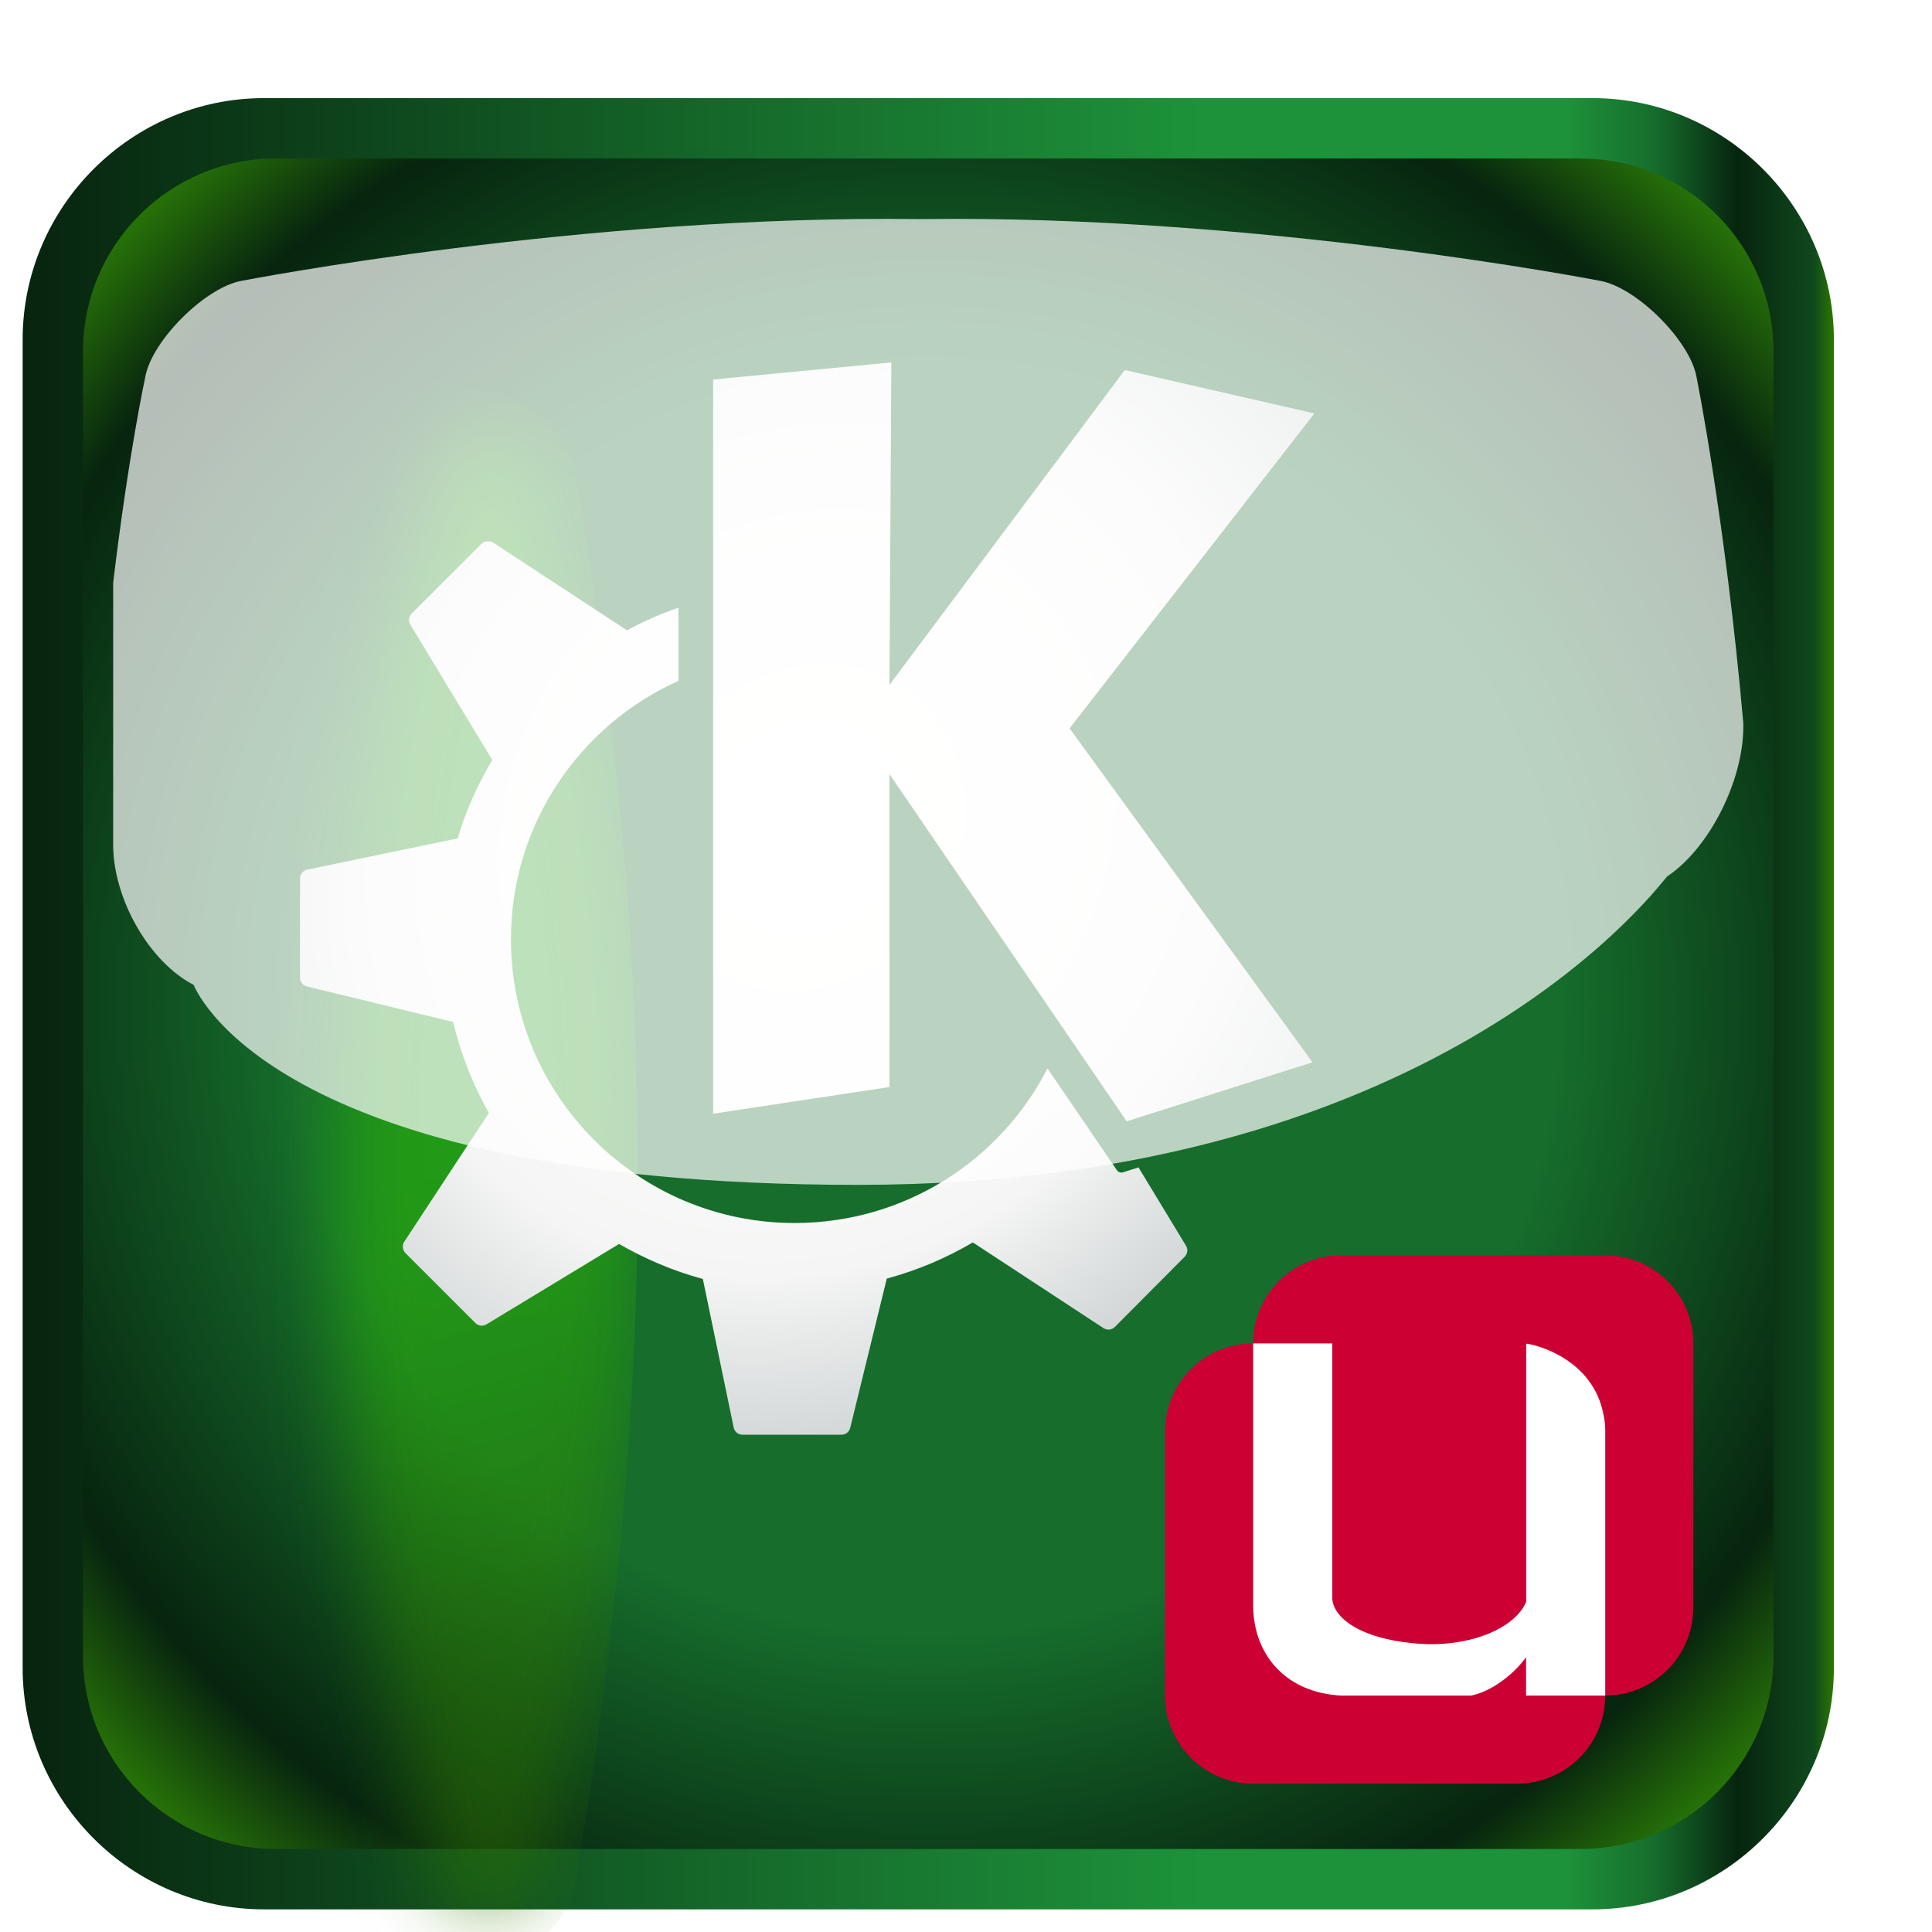
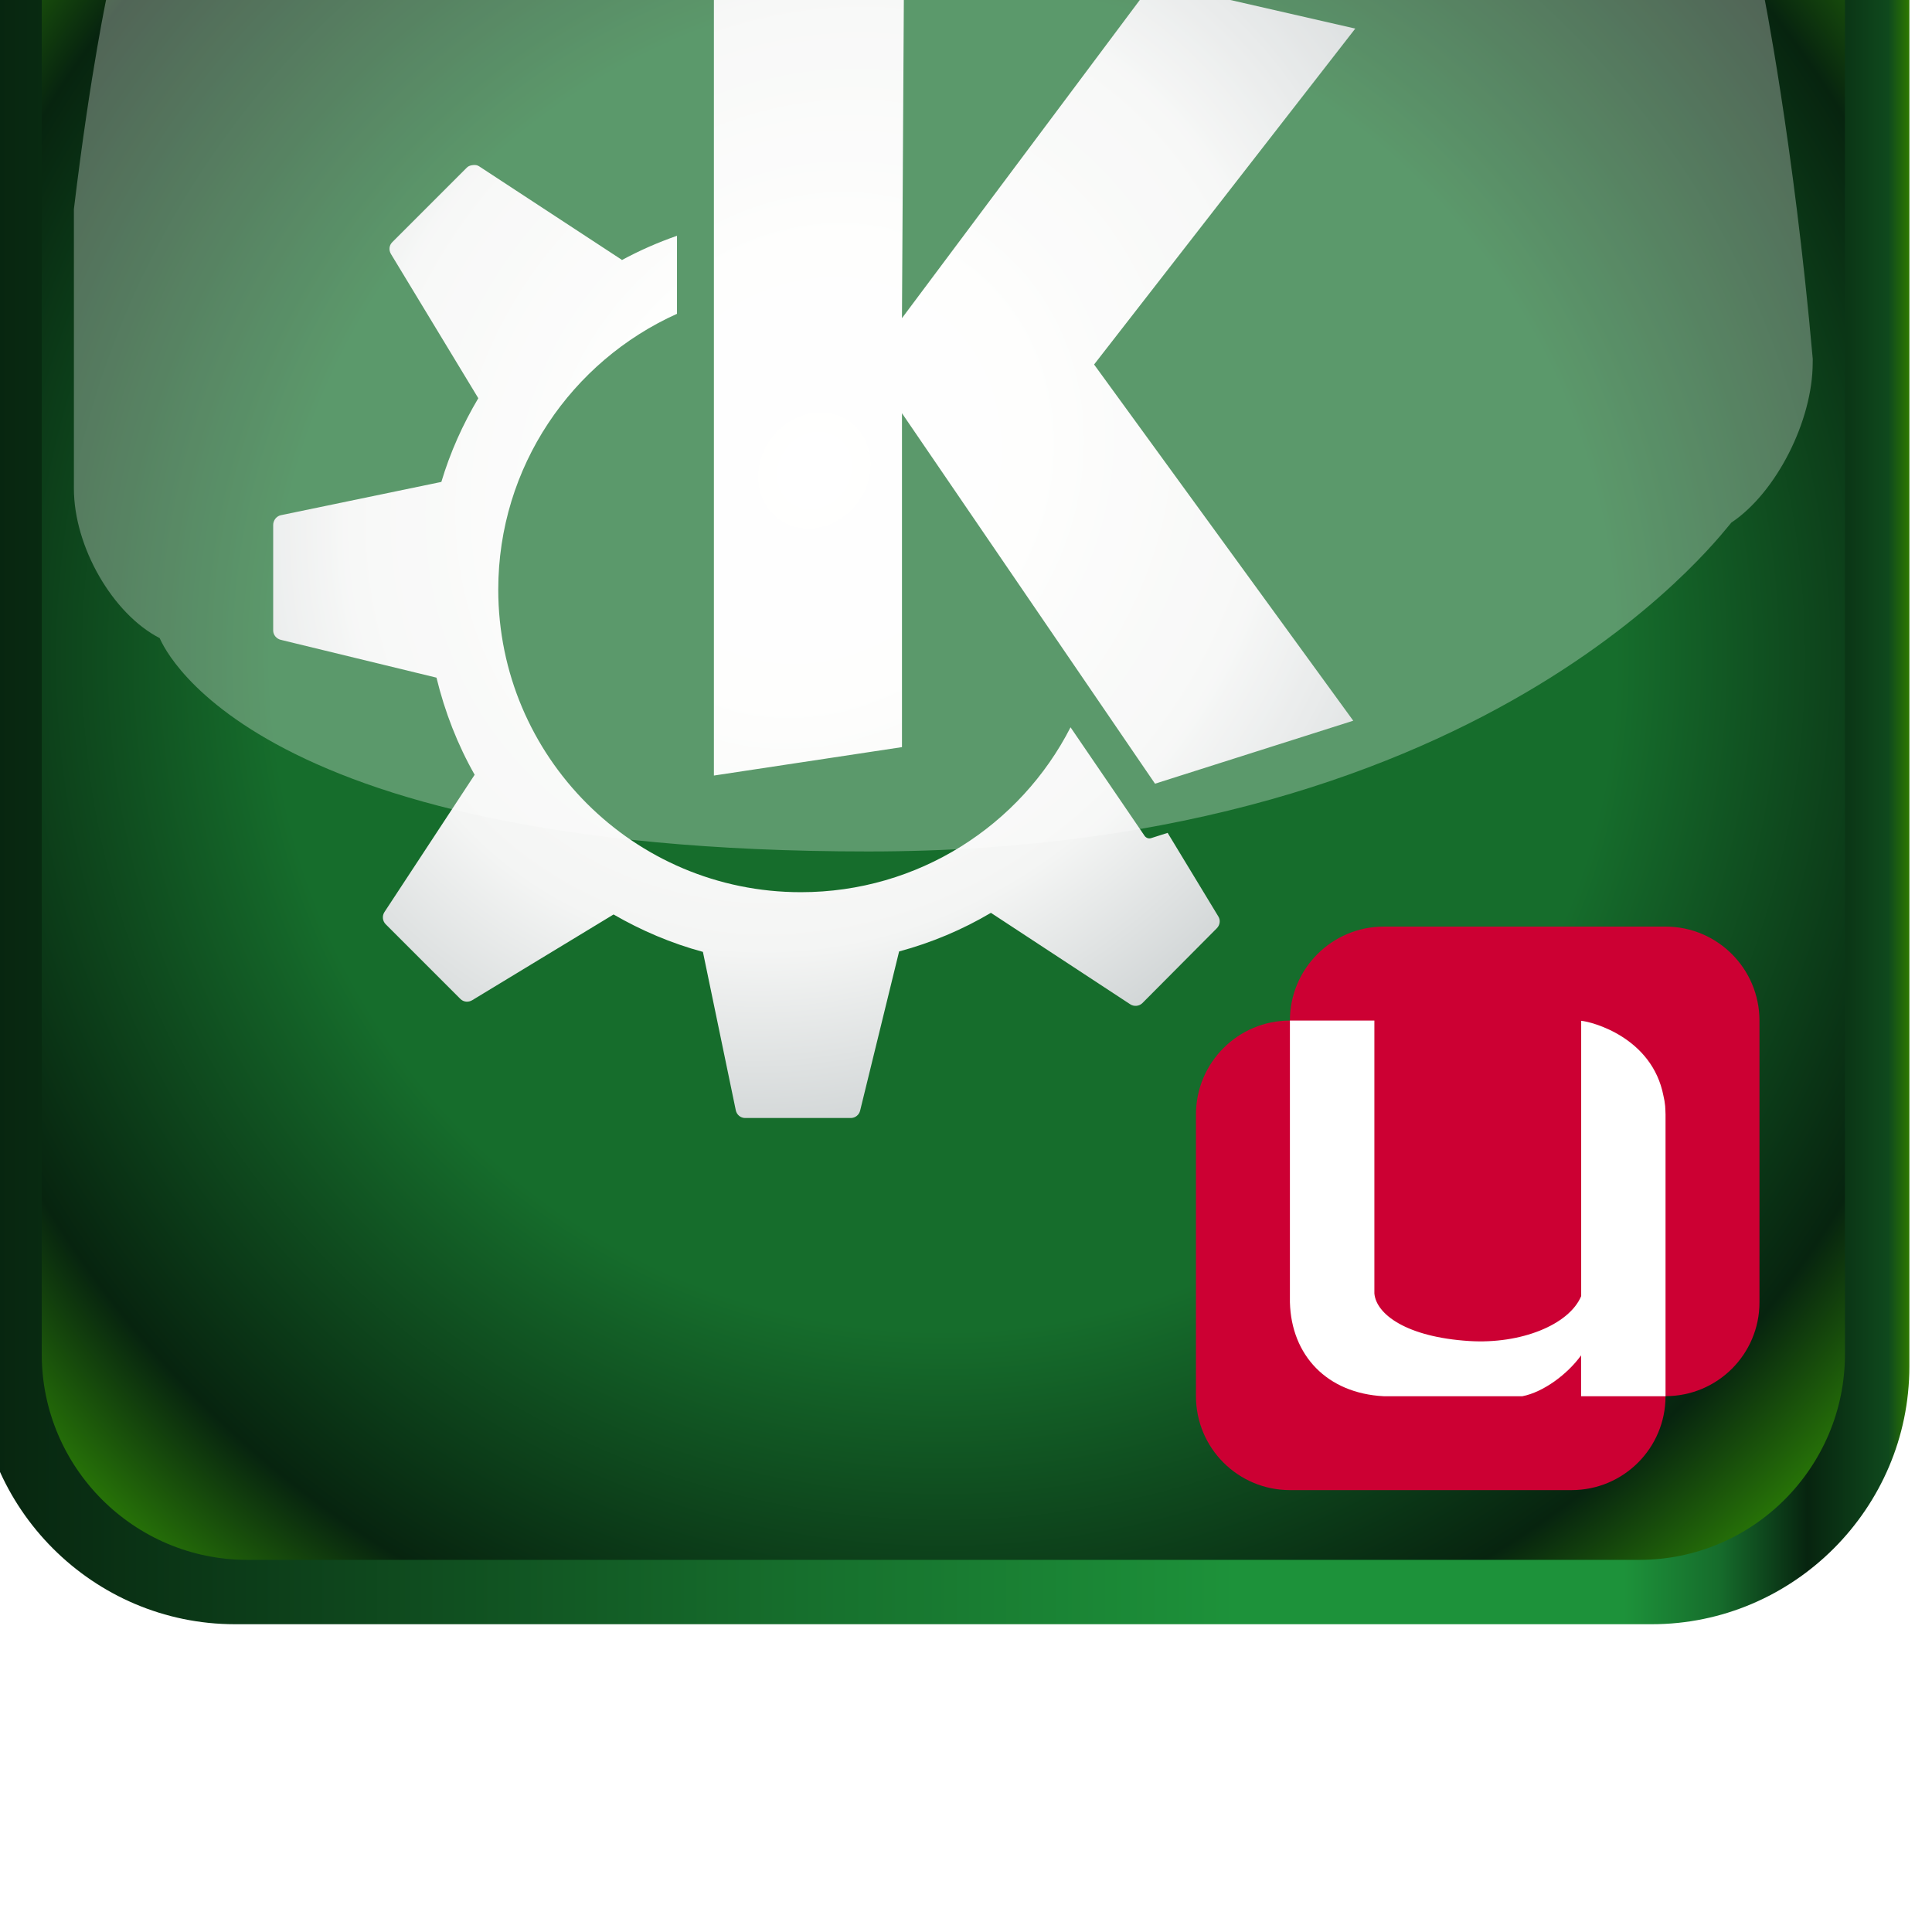
- <svg xmlns="http://www.w3.org/2000/svg" xmlns:xlink="http://www.w3.org/1999/xlink" version="1.0" id="svg2250" x="0px" y="0px" width="128px" height="128px" viewBox="0 0 128 128" enable-background="new 0 0 128 128" xml:space="preserve">
-   <filter x="-0.292" y="-0.057" width="1.584" height="1.115" id="filter4442">
-     <feGaussianBlur id="feGaussianBlur4444" stdDeviation="2.409" />
-   </filter>
-   <linearGradient id="path35_1_" gradientUnits="userSpaceOnUse" x1="-331.899" y1="-653.1" x2="-211.899" y2="-653.1" gradientTransform="matrix(-1 0 0 -1 -210.3994 -586.5996)">
+ <svg xmlns="http://www.w3.org/2000/svg" version="1.1" x="0px" y="0px" width="128px" height="128px" viewBox="1.5 20.39 128 128" enable-background="new 1.5 20.39 128 128" xml:space="preserve">
+   <defs>
+ </defs>
+   <linearGradient id="path35_2_" gradientUnits="userSpaceOnUse" x1="-1747.986" y1="2207.653" x2="-1619.985" y2="2207.653" gradientTransform="matrix(-1 0 0 1 -1619.985 -2143.653)">
    <stop offset="0" style="stop-color:#2D7800" />
    <stop offset="0.011" style="stop-color:#0F491D" />
    <stop offset="0.053" style="stop-color:#07240F" />
    <stop offset="0.099" style="stop-color:#166D2C" />
    <stop offset="0.148" style="stop-color:#1D923A" />
    <stop offset="0.201" style="stop-color:#1D923A" />
    <stop offset="0.262" style="stop-color:#1D923A" />
    <stop offset="0.349" style="stop-color:#1D923A" />
    <stop offset="0.586" style="stop-color:#166D2C" />
    <stop offset="1" style="stop-color:#07240F" />
  </linearGradient>
-   <path id="path35" fill="url(#path35_1_)" d="M1.5,22.5c0-8.8,7.2-16,16-16h88c8.8,0,16,7.2,16,16v88c0,8.8-7.2,16-16,16h-88  c-8.8,0-16-7.2-16-16V22.5z" />
-   <radialGradient id="path53_1_" cx="665.367" cy="802.752" r="85.025" gradientTransform="matrix(0.9825 0 0 0.9825 -592.2231 -722.2039)" gradientUnits="userSpaceOnUse">
+   <path id="path35_1_" fill="url(#path35_2_)" d="M0,17.066C0,7.68,7.68,0,17.066,0h93.868C120.319,0,128,7.68,128,17.066v93.867  c0,9.387-7.682,17.066-17.066,17.066H17.066C7.68,128,0,120.319,0,110.934V17.066z" />
+   <radialGradient id="path53_2_" cx="680.048" cy="-1448.732" r="90.699" gradientTransform="matrix(0.9825 0 0 -0.9825 -604.1425 -1359.379)" gradientUnits="userSpaceOnUse">
    <stop offset="0.5" style="stop-color:#166D2C" />
    <stop offset="0.781" style="stop-color:#07240F" />
    <stop offset="1" style="stop-color:#4AC900" />
  </radialGradient>
-   <path id="path53" fill="url(#path53_1_)" d="M18.271,10.5C11.229,10.5,5.5,16.229,5.5,23.272v86.457  c0,7.041,5.729,12.771,12.771,12.771h86.457c7.043,0,12.771-5.73,12.771-12.771V23.272c0-7.042-5.729-12.771-12.771-12.771H18.271  L18.271,10.5z" />
-   <g id="g66_1_" transform="translate(-5.599986,-4.4)" opacity="0.6">
-     <g>
-       <g>
-         <defs>
-           <path id="SVGID_1_" d="M-8.417,26.22h-0.051c-22.728-0.292-46.473,4.077-46.709,4.122c-2.425,0.451-4.947,2.974-5.397,5.397      c-0.044,0.237-4.414,23.983-4.122,46.71c-0.292,22.775,4.078,46.521,4.122,46.76c0.45,2.424,2.974,4.945,5.397,5.397      c0.237,0.044,23.982,4.413,46.709,4.121c22.779,0.292,46.524-4.077,46.762-4.121c2.423-0.45,4.945-2.976,5.396-5.397      c0.045-0.236,4.413-23.981,4.121-46.709c0.292-22.777-4.076-46.523-4.121-46.761c-0.451-2.423-2.976-4.946-5.396-5.397      C38.056,30.297,14.31,25.928-8.417,26.22z" />
-         </defs>
-         <clipPath id="SVGID_2_">
-           <use xlink:href="#SVGID_1_" overflow="visible" />
-         </clipPath>
-         <g id="g4450_1_" clip-path="url(#SVGID_2_)">
-           <g id="path83_1_" opacity="0.8" filter="url(#filter4442)" enable-background="new    ">
-             <linearGradient id="SVGID_3_" gradientUnits="userSpaceOnUse" x1="639.588" y1="803.16" x2="647.561" y2="832.913" gradientTransform="matrix(1 0 0 1 -601.1992 -719)">
-               <stop offset="0" style="stop-color:#2DC900" />
-               <stop offset="1" style="stop-color:#2D7800" />
-             </linearGradient>
-             <path fill="url(#SVGID_3_)" d="M41.302,35.74c-0.377-1.278-1.676-2.576-3.367-3.591c-1.693,1.015-2.988,2.312-3.365,3.591       c-0.07,0.237-6.965,23.983-6.504,46.709c-0.461,22.776,6.434,46.522,6.504,46.762c0.377,1.277,1.674,2.576,3.365,3.591       c1.693-1.017,2.991-2.312,3.367-3.593c0.068-0.235,6.963-23.98,6.503-46.709C48.265,59.723,41.372,35.977,41.302,35.74z" />
-           </g>
-         </g>
-       </g>
-     </g>
-   </g>
-   <radialGradient id="path5692_2_" cx="-201.188" cy="-1152.19" r="65.628" gradientTransform="matrix(0.4137 -0.5587 -0.499 -0.3694 -438.23 -483.2028)" gradientUnits="userSpaceOnUse">
+   <path id="path53_1_" fill="url(#path53_2_)" d="M17.889,4.266c-7.512,0-13.623,6.111-13.623,13.624v92.222  c0,7.512,6.111,13.623,13.623,13.623h92.221c7.514,0,13.623-6.111,13.623-13.623V17.89c0-7.512-6.109-13.623-13.623-13.623  L17.889,4.266L17.889,4.266z" />
+   <radialGradient id="path5692_3_" cx="-1561.401" cy="3575.336" r="70.004" gradientTransform="matrix(0.4137 -0.5587 0.499 0.3694 -1082.685 -2141.542)" gradientUnits="userSpaceOnUse">
    <stop offset="0" style="stop-color:#FFFFFF" />
    <stop offset="0.328" style="stop-color:#FDFDFC" />
    <stop offset="0.677" style="stop-color:#F4F5F4" />
    <stop offset="1" style="stop-color:#CACFD0" />
  </radialGradient>
-   <path id="path5692_1_" fill="url(#path5692_2_)" d="M59.054,24.01l-11.807,1.135v48.64l11.681-1.766V51.282l15.717,23.009  l12.312-3.911L70.861,48.255l16.222-20.864L74.52,24.515L58.928,45.378L59.054,24.01z M32.287,35.868  c-0.134,0.014-0.277,0.05-0.378,0.151l-4.642,4.642c-0.195,0.196-0.219,0.495-0.076,0.732l5.424,8.956  c-0.963,1.619-1.746,3.356-2.296,5.198l-9.966,2.068c-0.278,0.058-0.479,0.322-0.479,0.605v6.559c0,0.278,0.21,0.517,0.479,0.581  l9.663,2.346c0.517,2.133,1.315,4.173,2.372,6.03l-5.601,8.526c-0.156,0.238-0.126,0.556,0.076,0.758l4.642,4.642  c0.196,0.195,0.495,0.219,0.732,0.076l8.779-5.323c1.722,0.994,3.585,1.791,5.55,2.321l2.042,9.839  c0.058,0.278,0.296,0.479,0.581,0.479h6.56c0.274,0,0.515-0.185,0.58-0.454l2.422-9.89c2.025-0.546,3.936-1.356,5.701-2.397  l8.654,5.677c0.238,0.156,0.555,0.126,0.757-0.075l4.617-4.643c0.196-0.195,0.244-0.495,0.101-0.731l-3.153-5.197l-1.034,0.328  c-0.15,0.047-0.315-0.021-0.403-0.152c0,0-1.992-2.93-4.592-6.735c-3.109,6.084-9.45,10.242-16.752,10.242  c-10.377,0-18.795-8.418-18.795-18.794c0-7.633,4.565-14.189,11.101-17.13v-4.844c-1.189,0.416-2.338,0.918-3.431,1.514  c-0.001-0.001,0.002-0.024,0-0.025l-8.855-5.803C32.546,35.865,32.421,35.854,32.287,35.868z" />
-   <linearGradient id="path99_1_" gradientUnits="userSpaceOnUse" x1="651.5" y1="719.307" x2="651.5" y2="800.352" gradientTransform="matrix(1 0 0 1 -590 -717)">
+   <path id="path5692_2_" fill="url(#path5692_3_)" d="M61.392,18.677l-12.594,1.21v51.885l12.46-1.883V47.768l16.765,24.544  l13.133-4.173l-17.17-23.6l17.304-22.255l-13.399-3.067L61.257,41.47L61.392,18.677z M32.839,31.327  c-0.144,0.015-0.295,0.053-0.403,0.161l-4.952,4.952c-0.208,0.209-0.234,0.527-0.081,0.78l5.786,9.553  c-1.026,1.729-1.861,3.581-2.448,5.545L20.11,54.523c-0.296,0.062-0.511,0.344-0.511,0.646v6.996c0,0.295,0.224,0.551,0.511,0.618  l10.308,2.503c0.552,2.275,1.402,4.451,2.529,6.434l-5.975,9.094c-0.167,0.253-0.134,0.594,0.081,0.809l4.952,4.952  c0.209,0.208,0.528,0.233,0.781,0.081l9.364-5.68c1.836,1.062,3.824,1.912,5.92,2.479l2.178,10.494  c0.062,0.297,0.315,0.512,0.62,0.512h6.998c0.292,0,0.549-0.199,0.619-0.486l2.583-10.549c2.161-0.582,4.2-1.445,6.083-2.558  l9.229,6.058c0.253,0.166,0.594,0.133,0.809-0.08l4.926-4.953c0.207-0.207,0.261-0.527,0.107-0.779l-3.363-5.544l-1.104,0.351  c-0.158,0.051-0.335-0.022-0.429-0.162c0,0-2.125-3.125-4.9-7.183C69.112,75.064,62.348,79.5,54.559,79.5  c-11.068,0-20.048-8.979-20.048-20.048c0-8.142,4.869-15.135,11.841-18.271v-5.17c-1.268,0.444-2.494,0.979-3.66,1.615  c-0.001-0.001,0.002-0.025,0-0.026l-9.445-6.189C33.117,31.323,32.982,31.312,32.839,31.327z" />
+   <linearGradient id="path99_2_" gradientUnits="userSpaceOnUse" x1="653.585" y1="-1341.582" x2="653.585" y2="-1428.034" gradientTransform="matrix(1 0 0 -1 -589.5869 -1346.055)">
    <stop offset="0.13" style="stop-color:#FFFFFF" />
    <stop offset="0.5" style="stop-color:#FFFFFF" />
  </linearGradient>
-   <path id="path99" opacity="0.7" fill="url(#path99_1_)" enable-background="new    " d="M115.5,47.914  c-1.195-13.482-3.073-22.799-3.104-22.955c-0.446-2.409-3.963-5.898-6.351-6.347c-0.233-0.044-22.608-4.389-45.009-4.098h-0.051  c-22.399-0.291-44.775,4.054-45.01,4.098c-2.388,0.449-5.902,3.938-6.347,6.347c-0.022,0.117-1.092,5.005-2.13,13.644  c0,5.785,0,11.569,0,17.355c0,3.607,2.396,7.78,5.328,9.29C12.826,65.145,17.463,78.5,56.837,78.5  c39.375,0,53.638-20.675,53.634-20.445c2.766-1.858,5.028-6.306,5.028-9.914C115.5,48.065,115.5,47.989,115.5,47.914z" />
-   <g id="layer1_2_">
-     <g id="g3762_2_" transform="matrix(1.65,0,0,1.65,2.258112,0.227915)">
-       <path fill="#CC0033" d="M63.088,50.267H52.484c-1.954,0-3.536,1.584-3.536,3.536c-1.952,0-3.536,1.584-3.536,3.536v10.604    c0,1.954,1.584,3.537,3.536,3.537h10.604c1.954,0,3.536-1.58,3.536-3.537c1.954,0,3.536-1.579,3.536-3.531V53.804    C66.623,51.852,65.042,50.267,63.088,50.267z" />
-       <linearGradient id="path59_1_" gradientUnits="userSpaceOnUse" x1="182.2" y1="194.752" x2="182.2" y2="218.085" gradientTransform="matrix(2.7225 0 0 2.7225 -440.022 -476.4094)">
-         <stop offset="0.681" style="stop-color:#FFFFFF" />
-         <stop offset="0.799" style="stop-color:#FBFBFC" />
-         <stop offset="0.912" style="stop-color:#F0F1F3" />
-         <stop offset="1" style="stop-color:#E1E3E8" />
-       </linearGradient>
-       <path id="path59_2_" fill="url(#path59_1_)" d="M63.075,57.03v-0.007l0,0c-0.014-0.138-0.034-0.266-0.064-0.385    c-0.426-2.202-2.694-2.789-3.098-2.824v10.365c-0.459,1.085-2.279,1.81-4.213,1.689c-2.363-0.149-3.505-1.009-3.572-1.792V53.804    h-3.179v10.604c0.052,1.995,1.393,3.427,3.533,3.536H57.7c0.787-0.152,1.695-0.826,2.208-1.539v1.539h0.46h2.706h0.013V57.338    C63.088,57.23,63.08,57.129,63.075,57.03z" />
-     </g>
-   </g>
+   <path id="path99_1_" opacity="0.3" fill="url(#path99_2_)" enable-background="new    " d="M121.6,44.176  c-1.273-14.382-3.276-24.32-3.31-24.486c-0.478-2.57-4.228-6.291-6.776-6.771c-0.246-0.047-24.113-4.682-48.01-4.371h-0.054  c-23.893-0.311-47.762,4.324-48.012,4.371c-2.547,0.479-6.296,4.2-6.77,6.771c-0.023,0.125-1.165,5.339-2.272,14.555  c0,6.171,0,12.34,0,18.512c0,3.85,2.556,8.299,5.683,9.91c0-0.111,4.946,14.135,46.945,14.135c42,0,57.213-22.053,57.209-21.807  c2.951-1.982,5.363-6.729,5.363-10.574C121.6,44.338,121.6,44.256,121.6,44.176z" />
+   <path fill="#CC0033" d="M111.844,81.779H93.183c-3.44,0-6.224,2.789-6.224,6.225c-3.436,0-6.224,2.788-6.224,6.223v18.662  c0,3.439,2.788,6.224,6.224,6.224h18.665c3.438,0,6.222-2.782,6.222-6.224c3.44,0,6.223-2.779,6.223-6.215V88.005  C118.065,84.57,115.284,81.779,111.844,81.779z" />
+   <linearGradient id="path59_3_" gradientUnits="userSpaceOnUse" x1="-341.53" y1="187.578" x2="-341.53" y2="162.682" gradientTransform="matrix(12.2298 0 0 -12.2298 4276.251 2382.049)">
+     <stop offset="0.681" style="stop-color:#FFFFFF" />
+     <stop offset="0.799" style="stop-color:#FBFBFC" />
+     <stop offset="0.912" style="stop-color:#F0F1F3" />
+     <stop offset="1" style="stop-color:#E1E3E8" />
+   </linearGradient>
+   <path id="path59_1_" fill="url(#path59_3_)" d="M111.822,93.684v-0.013l0,0c-0.024-0.244-0.062-0.468-0.114-0.679  c-0.75-3.877-4.74-4.91-5.451-4.971v18.242c-0.807,1.91-4.013,3.187-7.415,2.974c-4.159-0.263-6.169-1.775-6.286-3.155V88.005  h-5.596v18.665c0.092,3.512,2.452,6.032,6.219,6.224h9.184c1.387-0.269,2.984-1.454,3.888-2.708v2.708h0.811h4.762h0.022V94.226  C111.844,94.035,111.831,93.857,111.822,93.684z" />
</svg>
